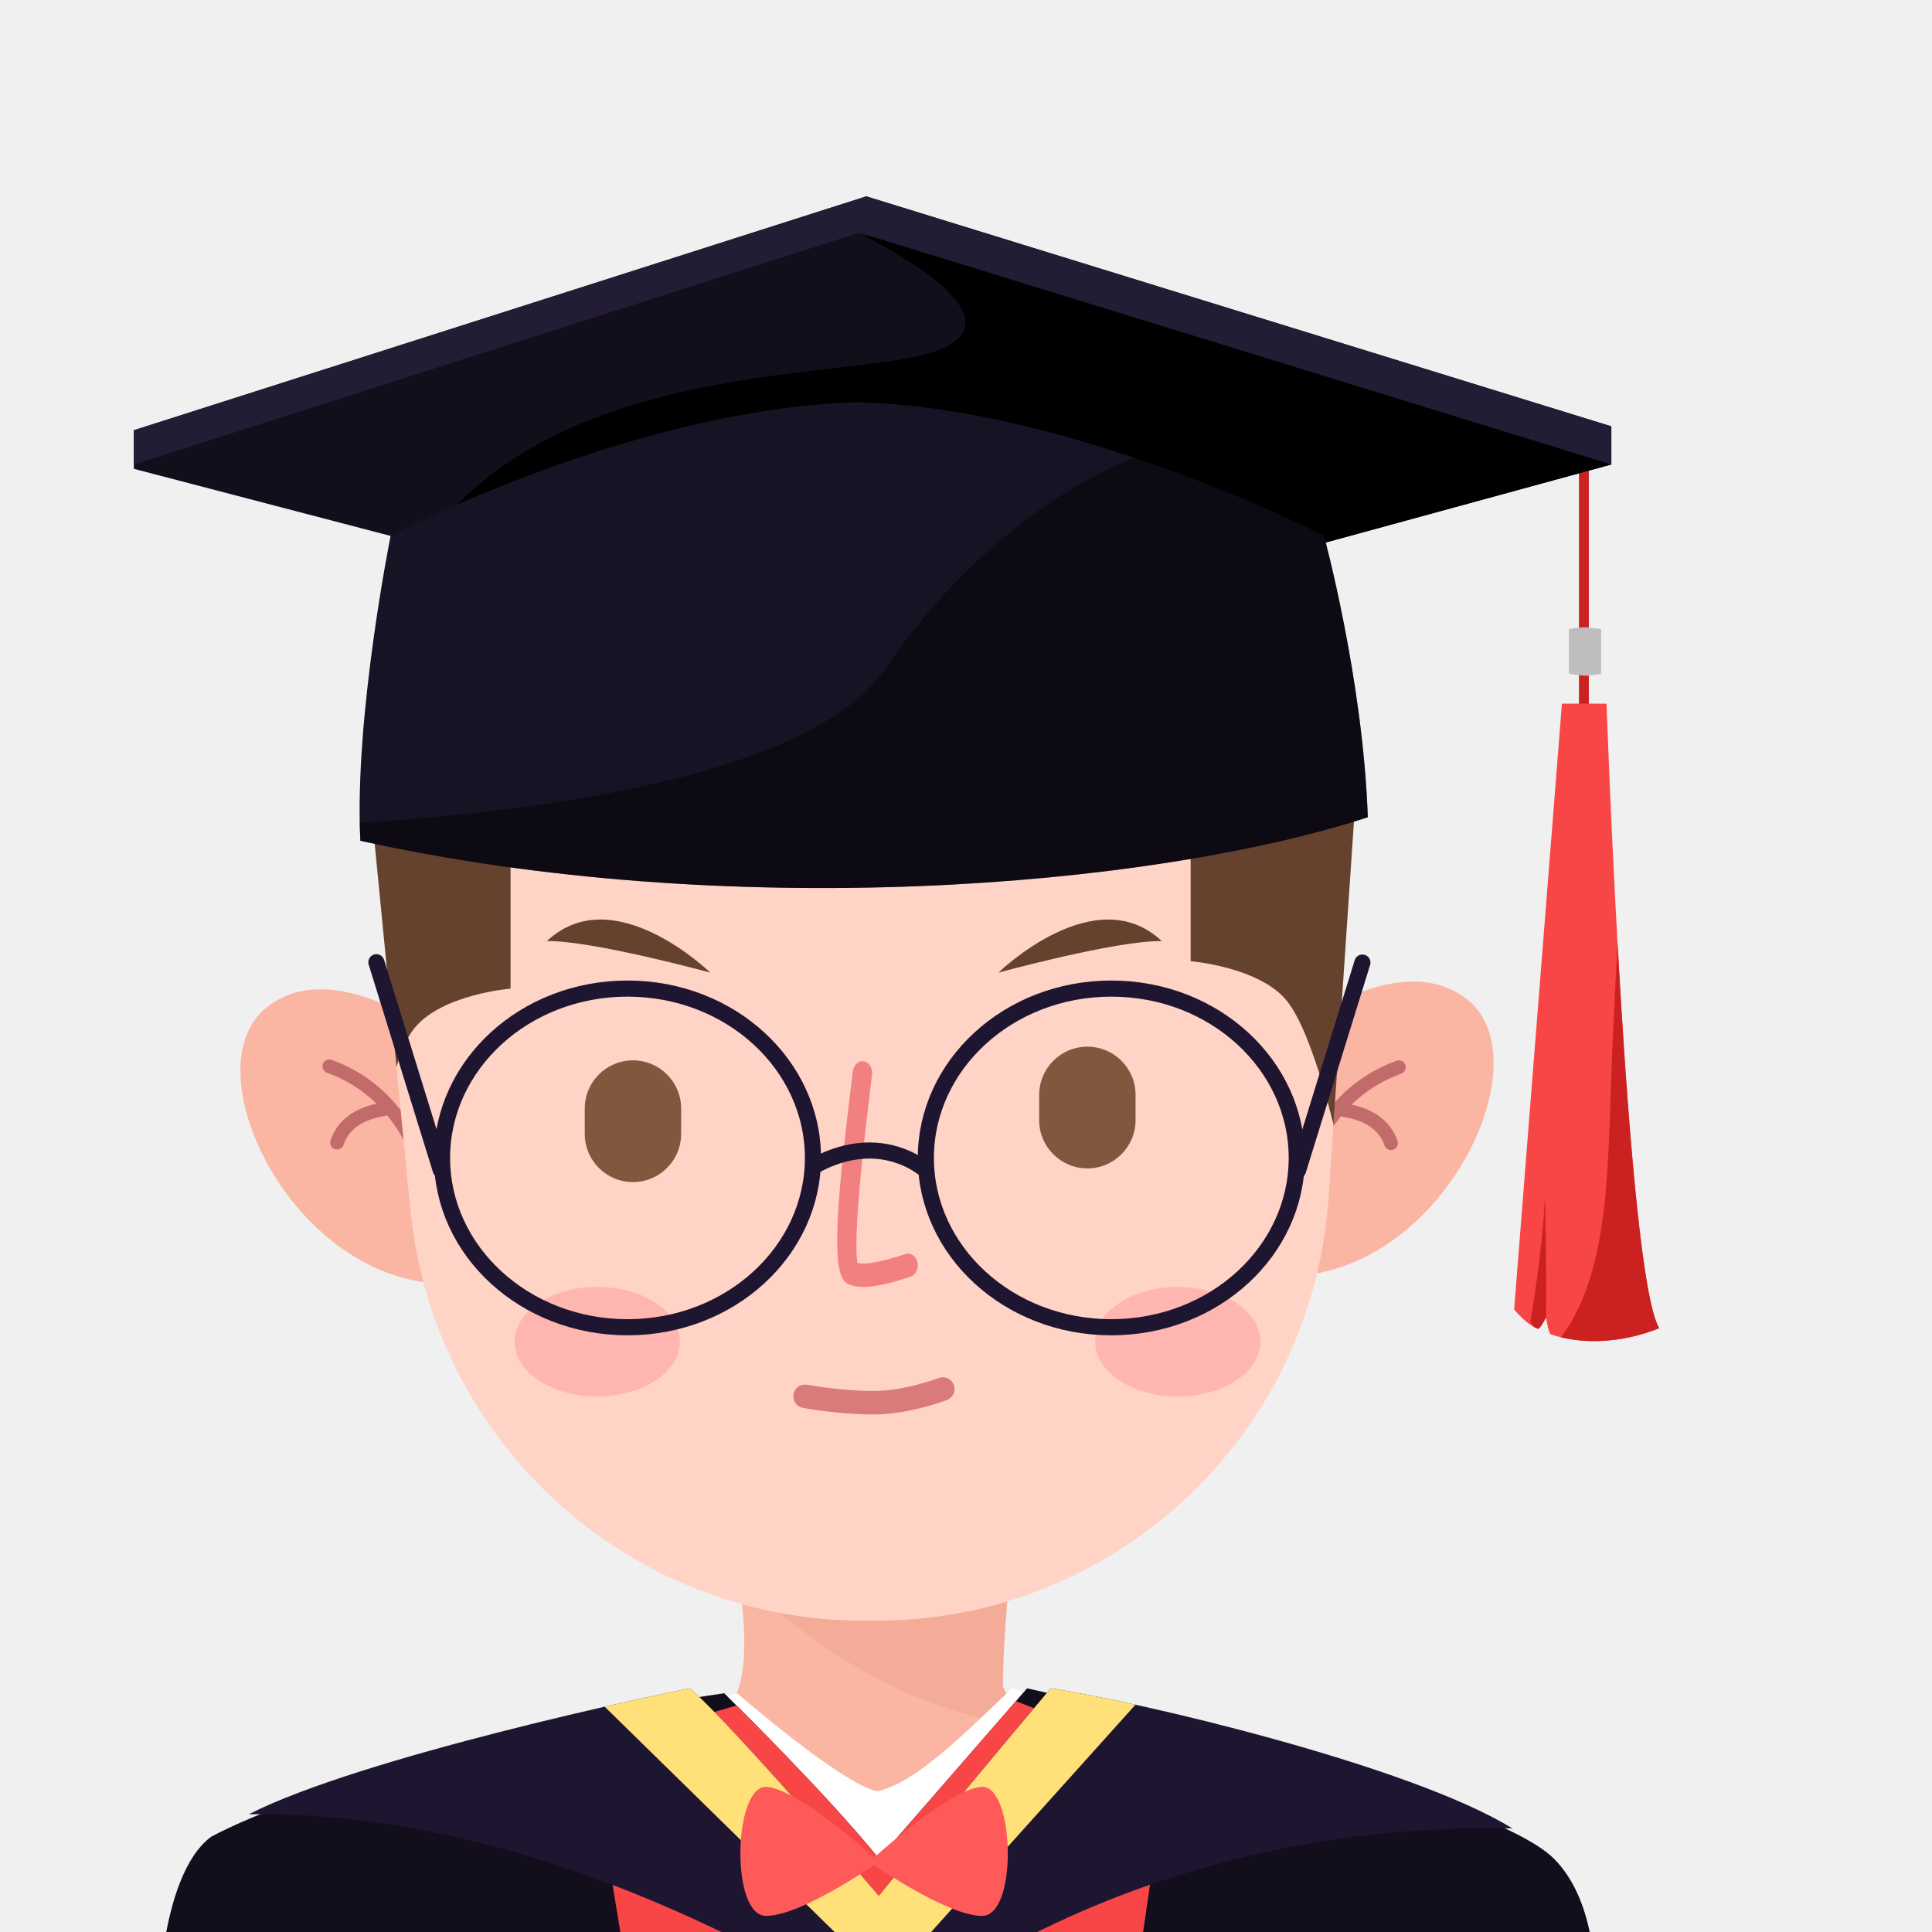
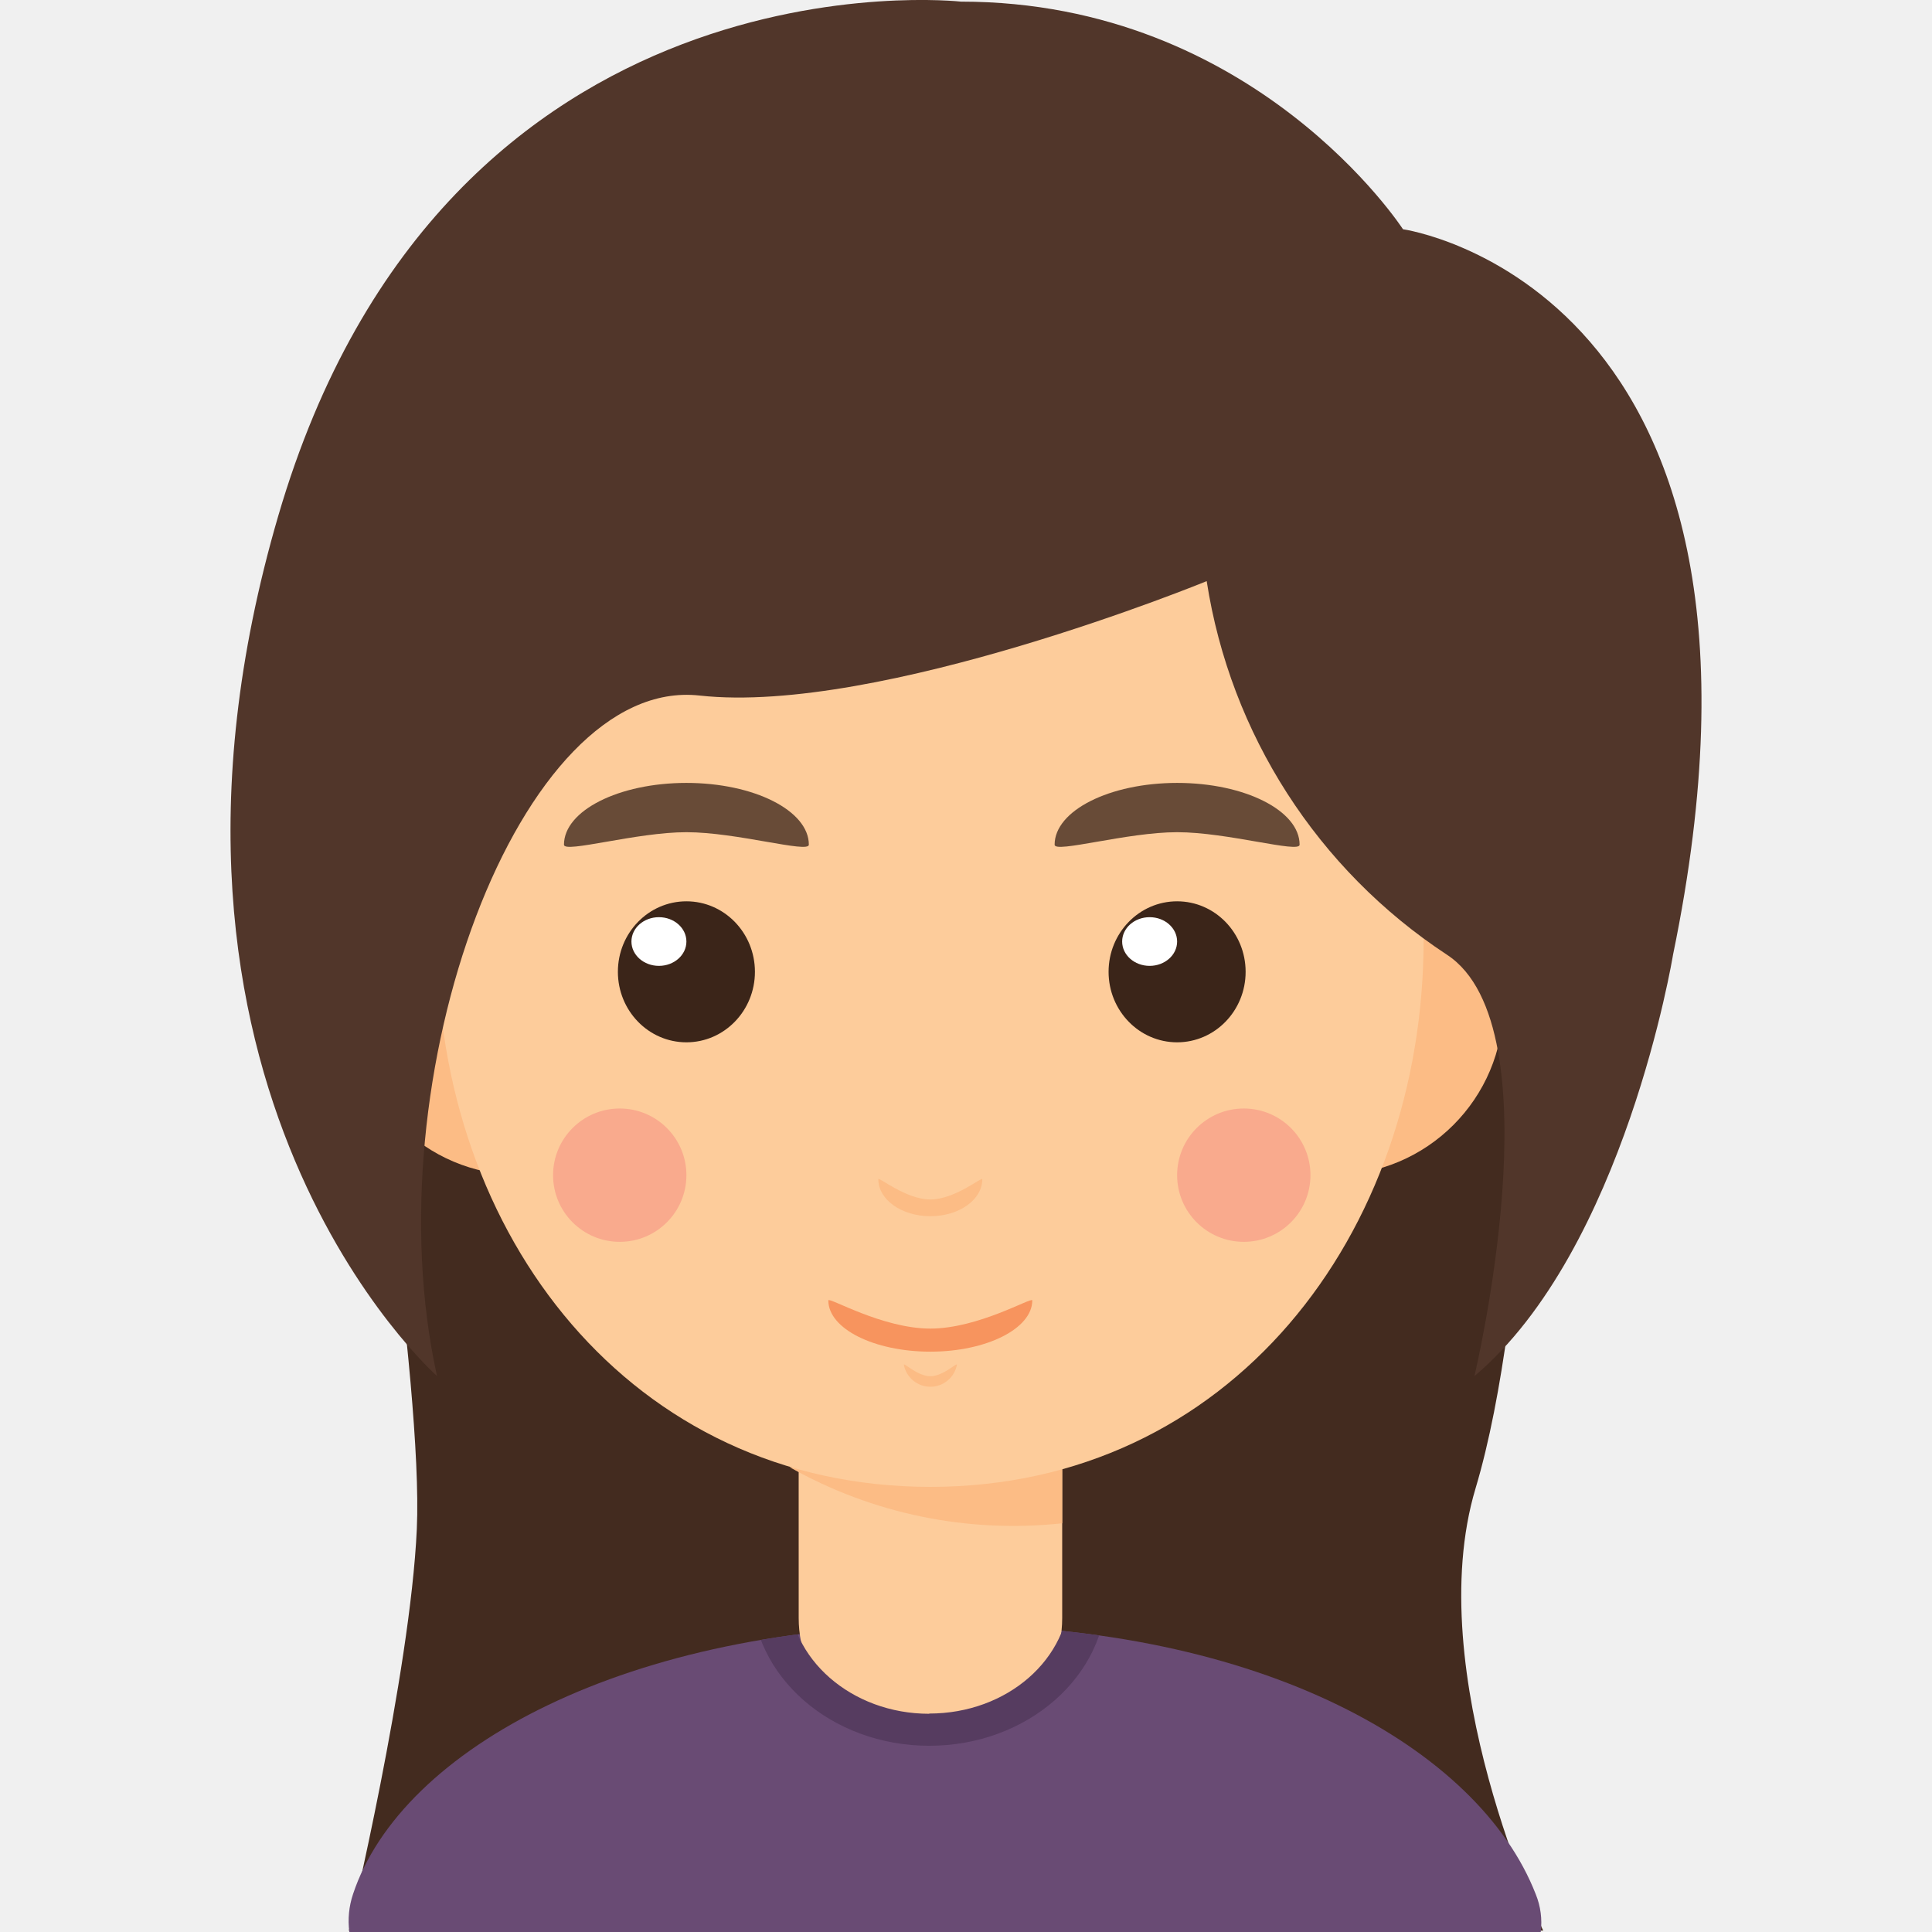
- <svg xmlns="http://www.w3.org/2000/svg" fill="none" viewBox="0 0 110 110" height="110" width="110">
-   <mask height="101" width="101" y="9" x="-1" maskUnits="userSpaceOnUse" style="mask-type:alpha" id="a">
-     <path fill="#fff" d="M-1 9h101v101H-1z" />
-   </mask>
-   <g mask="url(#a)">
-     <path fill="#FAB5A3" d="M41.34 86.298s1.963 7.54.482 10.365c-1.123 1.313-3.107 1.94-4.678 2.134 2.284 1.03 7.608 6.579 12.855 6.612 5.236.033 10.395-5.448 12.242-6.612-4.089.05-5.14-2.771-5.14-2.771s-.01-4.837.878-9.252c-3.788-2.87-16.639-.476-16.639-.476z" clip-rule="evenodd" fill-rule="evenodd" />
-     <mask height="21" width="26" y="85" x="37" maskUnits="userSpaceOnUse" style="mask-type:alpha" id="b">
-       <path fill="#fff" d="M41.34 86.298s1.963 7.54.482 10.365c-1.123 1.313-3.107 1.94-4.678 2.134 2.284 1.03 7.608 6.579 12.855 6.612 5.236.033 10.395-5.448 12.242-6.612-4.089.05-5.14-2.771-5.14-2.771s-.01-4.837.878-9.252c-3.788-2.87-16.639-.476-16.639-.476z" clip-rule="evenodd" fill-rule="evenodd" />
-     </mask>
-     <g mask="url(#b)">
-       <path fill="#E89A85" d="M41.971 89.468s7.086 8.333 17.95 8.948c7.991 1.407.961-13.207.961-13.207l-18.91 4.259z" clip-rule="evenodd" fill-rule="evenodd" opacity=".349" style="mix-blend-mode:multiply" />
-     </g>
-     <path fill="#fff" d="m35.289 98.345 6.681-1.939s6.019 5.231 7.988 5.58c2.24-.499 4.999-3.342 7.665-5.86-.105-.08 5.659 2.22 5.659 2.22s-3.604 10.473-13.783 10.168c-10.179-.305-14.21-10.169-14.21-10.169z" clip-rule="evenodd" fill-rule="evenodd" />
-     <mask height="13" width="29" y="96" x="35" maskUnits="userSpaceOnUse" style="mask-type:alpha" id="c">
-       <path fill="#fff" d="m35.289 98.345 6.681-1.939s6.019 5.231 7.988 5.58c2.24-.499 4.999-3.342 7.665-5.86-.105-.08 5.659 2.22 5.659 2.22s-3.604 10.473-13.783 10.168c-10.179-.305-14.21-10.169-14.21-10.169z" clip-rule="evenodd" fill-rule="evenodd" />
-     </mask>
-     <g mask="url(#c)">
-       <path fill="#FD8787" d="m34.304 107.109-1.987 6.747 34.75.871-2.373-7.618H34.305z" clip-rule="evenodd" fill-rule="evenodd" />
-       <path fill="#fff" d="M33.72 96.635c3.73 3.464 8.86 6.148 15.423 6.149 6.015.2 10.999-2.605 14.411-5.644l.182-.164.435.34c-3.53 3.241-8.75 6.179-15.04 5.97-6.593 0-11.815-2.677-15.645-6.126l-.203-.186.438-.339z" />
-     </g>
-     <path fill="#FAB5A3" d="M71.398 60.27s7.644-6.936 12.146-3.359c4.503 3.577-1.758 16.288-10.858 15.724-9.1-.565-1.288-12.364-1.288-12.364z" clip-rule="evenodd" fill-rule="evenodd" />
-     <path fill="#C26B6B" d="M80.014 60.628a.393.393 0 0 0-.503-.232c-2.938 1.072-4.906 3.419-5.893 6.999a.392.392 0 0 0 .756.206c.451-1.637 1.111-2.985 1.982-4.051a.392.392 0 0 0 .127.044c1.293.212 2.056.758 2.352 1.643a.393.393 0 0 0 .744-.246c-.367-1.096-1.258-1.798-2.622-2.1a7.807 7.807 0 0 1 2.824-1.763.39.39 0 0 0 .233-.5z" clip-rule="evenodd" fill-rule="evenodd" />
-     <path fill="#FAB5A3" d="M27.332 60.713s-7.643-6.936-12.146-3.36c-4.503 3.578 1.759 16.288 10.858 15.724 9.1-.564 1.288-12.364 1.288-12.364z" clip-rule="evenodd" fill-rule="evenodd" />
-     <path fill="#C26B6B" d="M18.381 60.577a.393.393 0 0 1 .504-.232c2.938 1.072 4.906 3.418 5.893 6.998a.392.392 0 0 1-.756.206c-.451-1.636-1.112-2.985-1.982-4.051a.393.393 0 0 1-.128.044c-1.294.212-2.056.758-2.352 1.644a.392.392 0 0 1-.744-.247c.367-1.096 1.258-1.798 2.623-2.1a7.809 7.809 0 0 0-2.824-1.762.39.39 0 0 1-.233-.5z" clip-rule="evenodd" fill-rule="evenodd" />
-     <path fill="#FFD4C6" d="M21.229 46.975c-1.406-14.399 9.25-27.16 23.668-28.345l4.273-.352c15.796-1.298 29.047 11.76 27.98 27.572l-1.508 22.356c-.918 13.6-12.254 24.14-25.884 24.065l-.457.002c-13.392.074-24.634-10.068-25.935-23.396L21.23 46.975z" clip-rule="evenodd" fill-rule="evenodd" />
-     <mask height="75" width="57" y="18" x="21" maskUnits="userSpaceOnUse" style="mask-type:alpha" id="d">
-       <path fill="#fff" d="M21.229 46.975c-1.406-14.399 9.25-27.16 23.668-28.345l4.273-.352c15.796-1.298 29.047 11.76 27.98 27.572l-1.508 22.356c-.918 13.6-12.254 24.14-25.884 24.065l-.457.002c-13.392.074-24.634-10.068-25.935-23.396L21.23 46.975z" clip-rule="evenodd" fill-rule="evenodd" />
-     </mask>
-     <g mask="url(#d)">
-       <ellipse fill="#FFA2A2" ry="3.119" rx="4.704" cy="76.391" cx="67.059" opacity=".625" />
-       <ellipse fill="#FFA2A2" ry="3.119" rx="4.704" cy="76.391" cx="34.004" opacity=".625" />
-       <path fill="#65422D" d="M67.791 43.855v10.873s3.866.313 5.452 2.225c1.585 1.912 2.918 8.075 2.918 8.075l2.303-22.926-10.673 1.753zm-38.722 1.559v10.874s-3.866.313-5.452 2.224c-1.585 1.912-1.935 7.577-1.935 7.577l-3.287-22.427 10.674 1.752z" clip-rule="evenodd" fill-rule="evenodd" />
-       <path stroke-linecap="round" stroke-width="1.339" stroke="#DA7B7B" d="M45.837 79.5s1.94.365 3.89.365c1.948 0 3.95-.78 3.95-.78" />
-       <rect fill="#83573D" rx="2.744" height="6.93" width="5.488" y="59.593" x="59.166" />
-       <rect fill="#83573D" rx="2.744" height="6.93" width="5.488" y="60.372" x="33.293" />
-       <path fill="#65422D" d="M56.846 55.376s6.77-1.846 9.302-1.793c-3.796-3.574-9.302 1.793-9.302 1.793zm-16.406 0s-6.771-1.846-9.303-1.793c3.795-3.574 9.302 1.793 9.302 1.793z" clip-rule="evenodd" fill-rule="evenodd" />
-       <path fill="#F28080" d="M49.189 60.426c.301.055.509.396.463.761l-.102.823c-.38 3.097-.622 5.506-.728 7.224l-.013.22c-.052.918-.06 1.617-.03 2.087.01.124.02.228.033.31l.009.055.025.007c.382.087 1.18-.032 2.331-.392l.377-.123c.294-.099.599.11.68.465.082.356-.09.725-.384.823-1.802.607-2.968.759-3.623.382-.884-.51-.693-3.9.333-12.082.042-.337.286-.576.56-.568l.069.008z" />
-     </g>
-     <path fill="#CB2121" d="M90.461 26.445v24.78h-.562v-24.78h.562z" clip-rule="evenodd" fill-rule="evenodd" />
-     <path fill="#BEBEBE" d="M89.326 35.82v2.536s.625.113.937.113c.313 0 .899-.113.899-.113V35.82s-.65-.106-.96-.106c-.31 0-.876.106-.876.106z" clip-rule="evenodd" fill-rule="evenodd" />
-     <path fill="#F84646" d="M88.93 40.062h2.538s1.144 32.595 3.004 35.56c-2.288.915-4.544.906-6.164.356-.157-.054-.245-.861-.294-.96-.058.129-.277.555-.44.644-.645-.218-1.365-1.104-1.365-1.104l2.72-34.497z" clip-rule="evenodd" fill-rule="evenodd" />
-     <mask height="37" width="9" y="40" x="86" maskUnits="userSpaceOnUse" style="mask-type:alpha" id="e">
-       <path fill="#fff" d="M88.93 40.062h2.538s1.144 32.595 3.004 35.56c-2.288.915-4.544.906-6.164.356-.157-.054-.245-.861-.294-.96-.058.129-.277.555-.44.644-.645-.218-1.365-1.104-1.365-1.104l2.72-34.497z" clip-rule="evenodd" fill-rule="evenodd" />
-     </mask>
-     <g mask="url(#e)" fill="#CB2121" clip-rule="evenodd" fill-rule="evenodd">
-       <path d="M92.448 47.99s-.496 7.302-.723 13.676c-.228 6.374-.155 13.881-5.395 16.644-4.133.615 26.787 14.348 26.476 14.134-.311-.213-10.427-44.3-10.427-44.3l-9.931-.154z" />
-       <path d="M87.127 75.275s.69-3.845.835-7.181c.168 7.346 0 8.263 0 8.263l-.835-1.082z" />
-     </g>
-     <path fill="#120E1C" d="M7.622 24.495v2.198l42.535 11.115 41.586-11.363v-2.17L49.323 11.18l-41.7 13.315z" clip-rule="evenodd" fill-rule="evenodd" />
-     <mask height="27" width="85" y="11" x="7" maskUnits="userSpaceOnUse" style="mask-type:alpha" id="f">
-       <path fill="#fff" d="M7.622 24.495v2.198l42.535 11.115 41.586-11.363v-2.17L49.323 11.18l-41.7 13.315z" clip-rule="evenodd" fill-rule="evenodd" />
-     </mask>
-     <g mask="url(#f)" clip-rule="evenodd" fill-rule="evenodd">
-       <path fill="#000" d="M49.117 13.39s9.152 4.41 4.56 6.444c-4.59 2.034-22.247.072-29.945 11.7-7.698 11.63 62.937 15.122 63.396 14.652.46-.47 13.35-24.917 13.35-24.917l-51.36-7.879z" />
-       <path fill="#231C35" d="m7.623 26.445 41.301-13.197 42.82 13.197V15.1L31.136 7.754 2.499 19.676l5.124 6.77z" />
-     </g>
-     <path fill="#181324" d="M22.24 30.508s-2.087 10.353-1.722 17.362c20.85 4.608 44.875 2.723 57.36-1.339-.278-7.91-2.496-16.023-2.496-16.023s-14.378-7.37-26.654-7.606c-12.823.41-26.488 7.606-26.488 7.606z" clip-rule="evenodd" fill-rule="evenodd" />
-     <mask height="29" width="58" y="22" x="20" maskUnits="userSpaceOnUse" style="mask-type:alpha" id="g">
-       <path fill="#fff" d="M22.24 30.508s-2.087 10.353-1.722 17.362c20.85 4.608 44.875 2.723 57.36-1.339-.278-7.91-2.496-16.023-2.496-16.023s-14.378-7.37-26.654-7.606c-12.823.41-26.488 7.606-26.488 7.606z" clip-rule="evenodd" fill-rule="evenodd" />
-     </mask>
-     <g mask="url(#g)">
-       <path fill="#000" d="M64.654 26.036s-7.808 2.6-14.236 12.018c-6.427 9.417-39.377 9.096-39.377 9.096s88.996 16.653 89.437 14.938c.44-1.716-15.438-29.447-15.438-30.863 0-1.416-20.386-5.189-20.386-5.189z" clip-rule="evenodd" fill-rule="evenodd" opacity=".456" />
-     </g>
-     <path fill="#120E1C" d="M9 114.727s0-7.887 3.02-10.15c5.069-2.705 18.48-6.644 29.214-8.17 6.592 6.526 8.803 9.413 8.803 9.413l8.44-9.694s26.059 5.758 29.992 9.694c2.53 2.533 2.347 7.054 2.53 8.907-33.312.557-82 0-82 0z" clip-rule="evenodd" fill-rule="evenodd" />
-     <mask height="19" width="83" y="96" x="8" maskUnits="userSpaceOnUse" style="mask-type:alpha" id="h">
-       <path fill="#fff" d="M9 114.727s0-7.887 3.02-10.15c5.069-2.705 18.48-6.644 29.214-8.17 6.592 6.526 8.803 9.413 8.803 9.413l8.44-9.694s26.059 5.758 29.992 9.694c2.53 2.533 2.347 7.054 2.53 8.907-33.312.557-82 0-82 0z" clip-rule="evenodd" fill-rule="evenodd" />
-     </mask>
-     <g mask="url(#h)">
-       <path fill="#F84646" d="m34.174 103.004 3.008 18.389 26.348-.712 2.222-15.272-6.005-7.805-2.248-.885-15.298.312-2.01.573-6.017 5.4z" clip-rule="evenodd" fill-rule="evenodd" />
-     </g>
-     <path fill="#1E1631" d="M39.298 96.126c-1.744.32-18.747 3.912-25.13 7.17 18.871-.343 36.351 12.112 36.351 12.112s13.26-11.794 35.588-11.308c-5.821-3.592-21.33-7.23-26.282-7.974-5.838 6.932-9.788 11.819-9.788 11.819s-7.874-9.23-10.74-11.819z" clip-rule="evenodd" fill-rule="evenodd" />
-     <mask height="20" width="73" y="96" x="14" maskUnits="userSpaceOnUse" style="mask-type:alpha" id="i">
-       <path fill="#fff" d="M39.298 96.126c-1.744.32-18.747 3.912-25.13 7.17 18.871-.343 36.351 12.112 36.351 12.112s13.26-11.794 35.588-11.308c-5.821-3.592-21.33-7.23-26.282-7.974-5.838 6.932-9.788 11.819-9.788 11.819s-7.874-9.23-10.74-11.819z" clip-rule="evenodd" fill-rule="evenodd" />
-     </mask>
-     <g mask="url(#i)">
-       <path fill="#FFE079" d="m33.36 96.126 17.08 16.737 17.728-19.719-33.513 1.152-1.296 1.83z" clip-rule="evenodd" fill-rule="evenodd" />
+ <svg xmlns="http://www.w3.org/2000/svg" width="120" height="120" viewBox="0 0 120 120">
+   <defs>
+     <clipPath id="clip-path">
+       <path id="矩形_6" data-name="矩形 6" transform="translate(347 219)" style="stroke:#707070;fill:#fff" d="M0 0h120v120H0z" />
+     </clipPath>
+     <clipPath id="clip-path-2">
+       <path id="路径_205" data-name="路径 205" d="M81.382 120a4.688 4.688 0 0 0-.31-2.348c-3.529-9.06-17.04-16.723-36.694-16.723s-33.77 7.663-36.766 16.716a5.236 5.236 0 0 0-.23 2.355h74z" style="fill:none" />
+     </clipPath>
+     <style>.cls-10{fill:#fff}.cls-6{fill:#fcbc85}.cls-7{fill:#fdcc9b}.cls-8{fill:#684b37}.cls-9{fill:#3b2519}.cls-12{fill:#f9aa8d}</style>
+   </defs>
+   <g id="女_27" data-name="女 27" transform="translate(-347 -219)">
+     <g id="蒙版组_15" data-name="蒙版组 15" style="clip-path:url(#clip-path)">
+       <g id="图层_2" data-name="图层 2" transform="translate(361.316 219.001)">
+         <g id="图层_1" data-name="图层 1">
+           <path id="路径_194" data-name="路径 194" d="m7.958 60.885 72.977-1.577s-.158 21.656-3.6 33.129 4.2 27.475 4.2 27.475H7.353s3.81-15.923 4.22-24.94-3.615-34.087-3.615-34.087z" style="fill:#432b1f" />
+           <path id="路径_195" data-name="路径 195" d="M81.382 120a4.688 4.688 0 0 0-.31-2.348c-3.529-9.06-17.04-16.723-36.694-16.723s-33.77 7.663-36.766 16.716a5.236 5.236 0 0 0-.23 2.355h74z" style="fill:#694b74" />
+           <rect id="矩形_39" data-name="矩形 39" class="cls-6" width="71.688" height="21.224" rx="10.612" transform="translate(7.375 51.76)" />
+           <path id="路径_196" data-name="路径 196" class="cls-7" d="M35.289 76.34h16.37v24.16a7.317 7.317 0 0 1-7.317 7.317h-1.75a7.317 7.317 0 0 1-7.3-7.332z" />
+           <path id="路径_197" data-name="路径 197" class="cls-6" d="m34.728 91.126 16.932-.288v3.774a28.232 28.232 0 0 1-16.932-3.486z" />
+           <path id="路径_198" data-name="路径 198" class="cls-7" d="M74.108 58.336c0 18.387-12.078 34.015-30.637 34.015s-30.644-15.6-30.644-34.015S26.546 25.07 43.471 25.07s30.637 14.908 30.637 33.266z" />
+           <path id="路径_199" data-name="路径 199" class="cls-8" d="M28.318 51.688c3.126 0 7.605 1.325 7.605.778 0-2.117-3.407-3.839-7.605-3.839s-7.605 1.721-7.605 3.839c0 .547 4.494-.778 7.605-.778z" />
+           <path id="路径_200" data-name="路径 200" class="cls-8" d="M58.8 51.688c3.126 0 7.605 1.325 7.605.778 0-2.117-3.407-3.839-7.605-3.839s-7.612 1.721-7.612 3.839c-.004.547 4.483-.778 7.612-.778z" />
+           <ellipse id="椭圆_69" data-name="椭圆 69" class="cls-9" cx="4.256" cy="4.379" rx="4.256" ry="4.379" transform="translate(24.062 55.981)" />
+           <ellipse id="椭圆_70" data-name="椭圆 70" class="cls-10" cx="1.707" cy="1.512" rx="1.707" ry="1.512" transform="translate(24.904 56.967)" />
+           <ellipse id="椭圆_71" data-name="椭圆 71" class="cls-9" cx="4.256" cy="4.379" rx="4.256" ry="4.379" transform="translate(54.54 55.981)" />
+           <ellipse id="椭圆_72" data-name="椭圆 72" class="cls-10" cx="1.707" cy="1.512" rx="1.707" ry="1.512" transform="translate(55.383 56.967)" />
+           <path id="路径_201" data-name="路径 201" class="cls-6" d="M43.471 74.5c-1.534 0-3.234-1.44-3.234-1.26 0 1.268 1.44 2.3 3.234 2.3s3.226-1.03 3.226-2.3c.003-.176-1.697 1.26-3.226 1.26z" />
+           <path id="路径_202" data-name="路径 202" class="cls-6" d="M43.471 85.48c-.785 0-1.649-.857-1.649-.72a1.678 1.678 0 0 0 3.3 0c-.002-.137-.866.72-1.651.72z" />
+           <path id="路径_203" data-name="路径 203" d="M43.471 82.52c-3.01 0-6.338-1.995-6.338-1.75 0 1.757 2.838 3.183 6.338 3.183s6.33-1.44 6.33-3.183c-.001-.245-3.327 1.75-6.33 1.75z" style="fill:#f7945e" />
+           <circle id="椭圆_73" data-name="椭圆 73" class="cls-12" cx="4.141" cy="4.141" r="4.141" transform="translate(20.036 68.85)" />
+           <circle id="椭圆_74" data-name="椭圆 74" class="cls-12" cx="4.141" cy="4.141" r="4.141" transform="translate(58.797 68.85)" />
+           <g id="组_11" data-name="组 11" style="clip-path:url(#clip-path-2)">
+             <path id="路径_204" data-name="路径 204" d="M43.4 89.16c-6.093 0-11.026 4.321-11.026 9.636s4.933 9.636 11.026 9.636 11.019-4.321 11.019-9.636S49.484 89.16 43.4 89.16zm0 17.285c-4.825 0-8.736-3.414-8.736-7.634s3.911-7.634 8.736-7.634 8.729 3.414 8.729 7.634-3.875 7.62-8.729 7.62z" style="fill:#563c60" />
+           </g>
+           <path id="路径_206" data-name="路径 206" d="M72.826 14.238S98.162 17.8 89.6 59.294c0 0-3 18.307-12.337 26.179 0 0 5.178-21.692-1.714-26.179a33.991 33.991 0 0 1-14.915-23.2S40.3 44.436 29.132 43.2s-20.4 23.7-16.305 42.268c0 0-20.252-17.89-9.859-53.431S45.372.1 45.372.1c18.3 0 27.454 14.138 27.454 14.138z" style="fill:#51362a" />
+         </g>
+       </g>
    </g>
  </g>
-   <path stroke-width=".918" stroke="#1E1631" d="M73.832 65.927c0 5.288-4.69 9.641-10.56 9.641s-10.558-4.353-10.558-9.64c0-5.288 4.689-9.642 10.559-9.642 5.87 0 10.559 4.353 10.559 9.641zm-27.546 0c0 5.288-4.689 9.641-10.559 9.641-5.87 0-10.559-4.353-10.559-9.64 0-5.288 4.69-9.642 10.56-9.642s10.558 4.353 10.558 9.641z" />
-   <path stroke-width=".918" stroke="#1E1631" d="M46.148 66.522s1.472-1.018 3.352-1.018 3.076 1.018 3.076 1.018" />
-   <path stroke-linejoin="round" stroke-linecap="round" stroke-width=".918" stroke="#1E1631" d="m77.57 54.805-3.66 11.821m-52.48-11.84 3.66 11.82" />
-   <path fill="#FF5A5A" d="M50.035 105.999s-4.565-4.193-6.414-4.262c-1.85-.069-2.059 7.345 0 7.345 2.058 0 6.414-3.083 6.414-3.083z" clip-rule="evenodd" fill-rule="evenodd" />
-   <path fill="#FF5A5A" d="M49.5 105.999s4.566-4.193 6.415-4.262c1.848-.069 2.058 7.345 0 7.345-2.059 0-6.415-3.083-6.415-3.083z" clip-rule="evenodd" fill-rule="evenodd" />
</svg>
